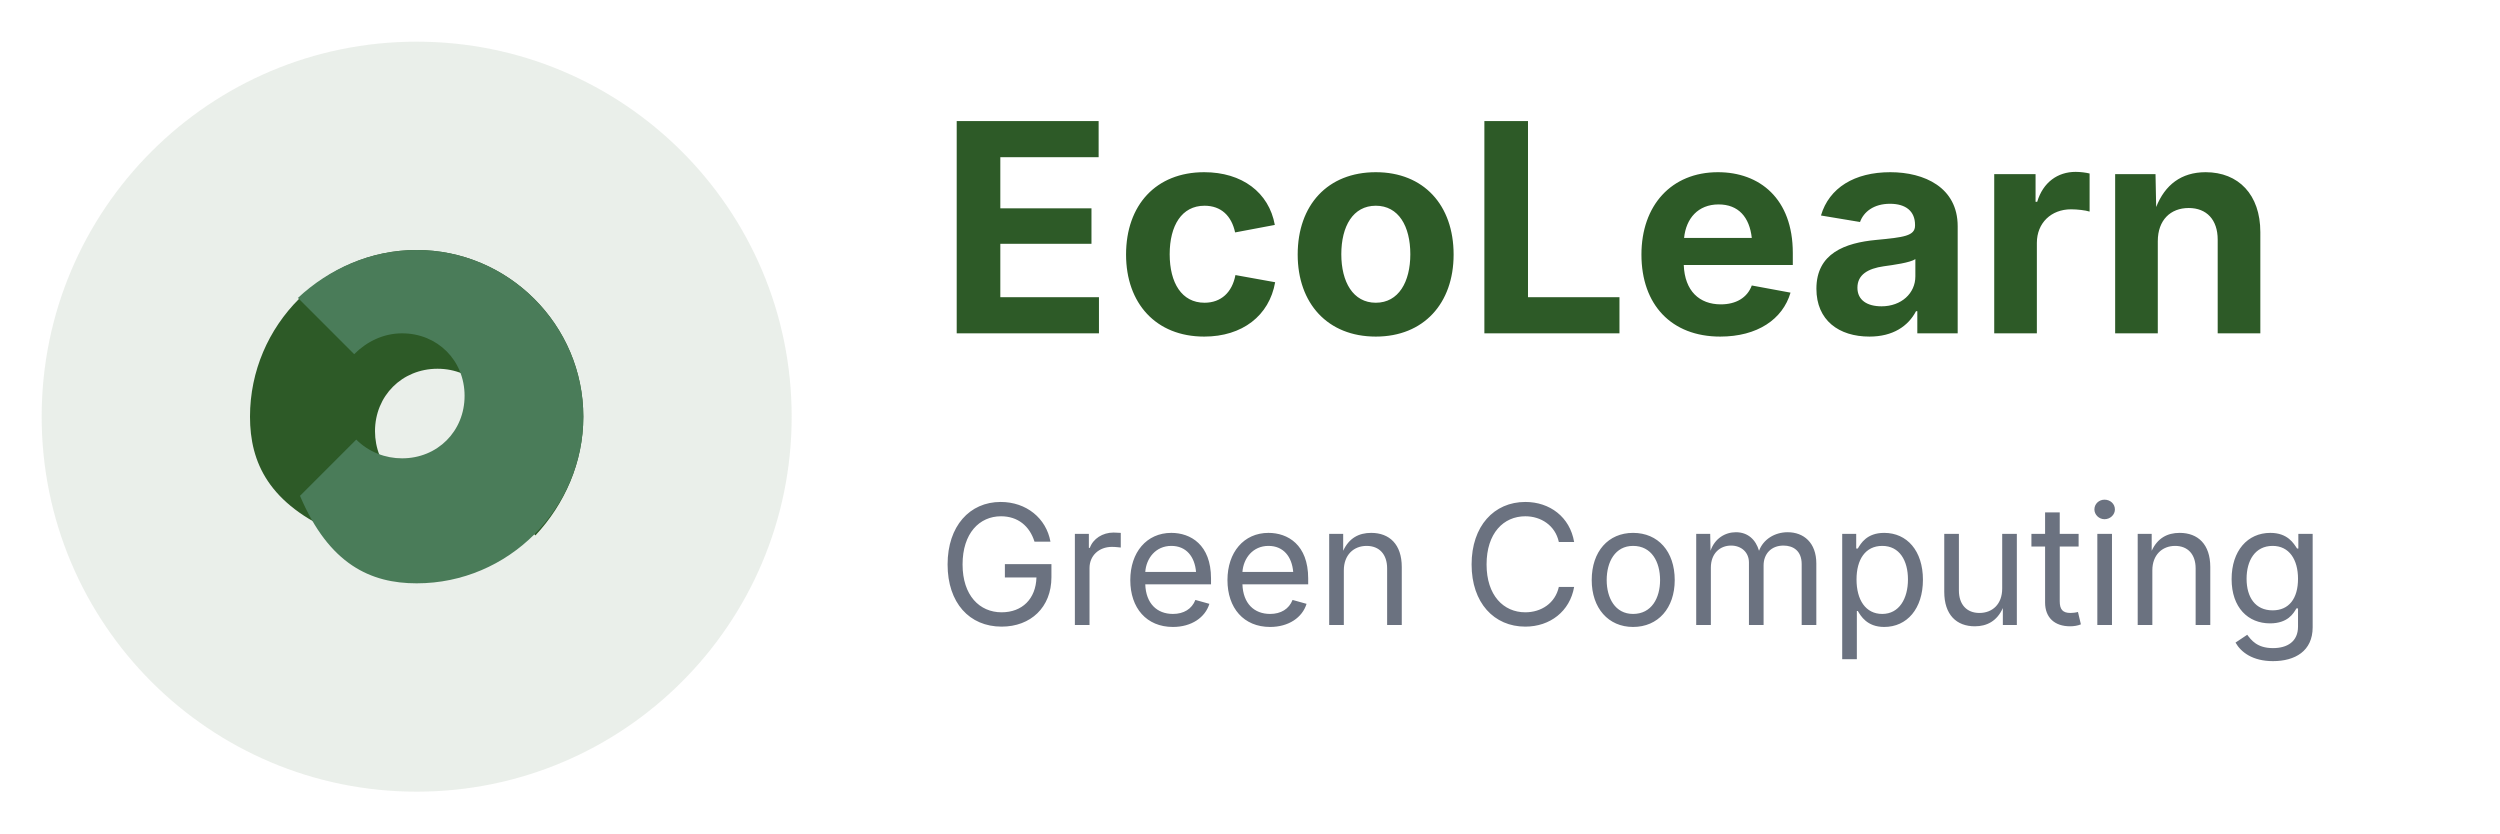
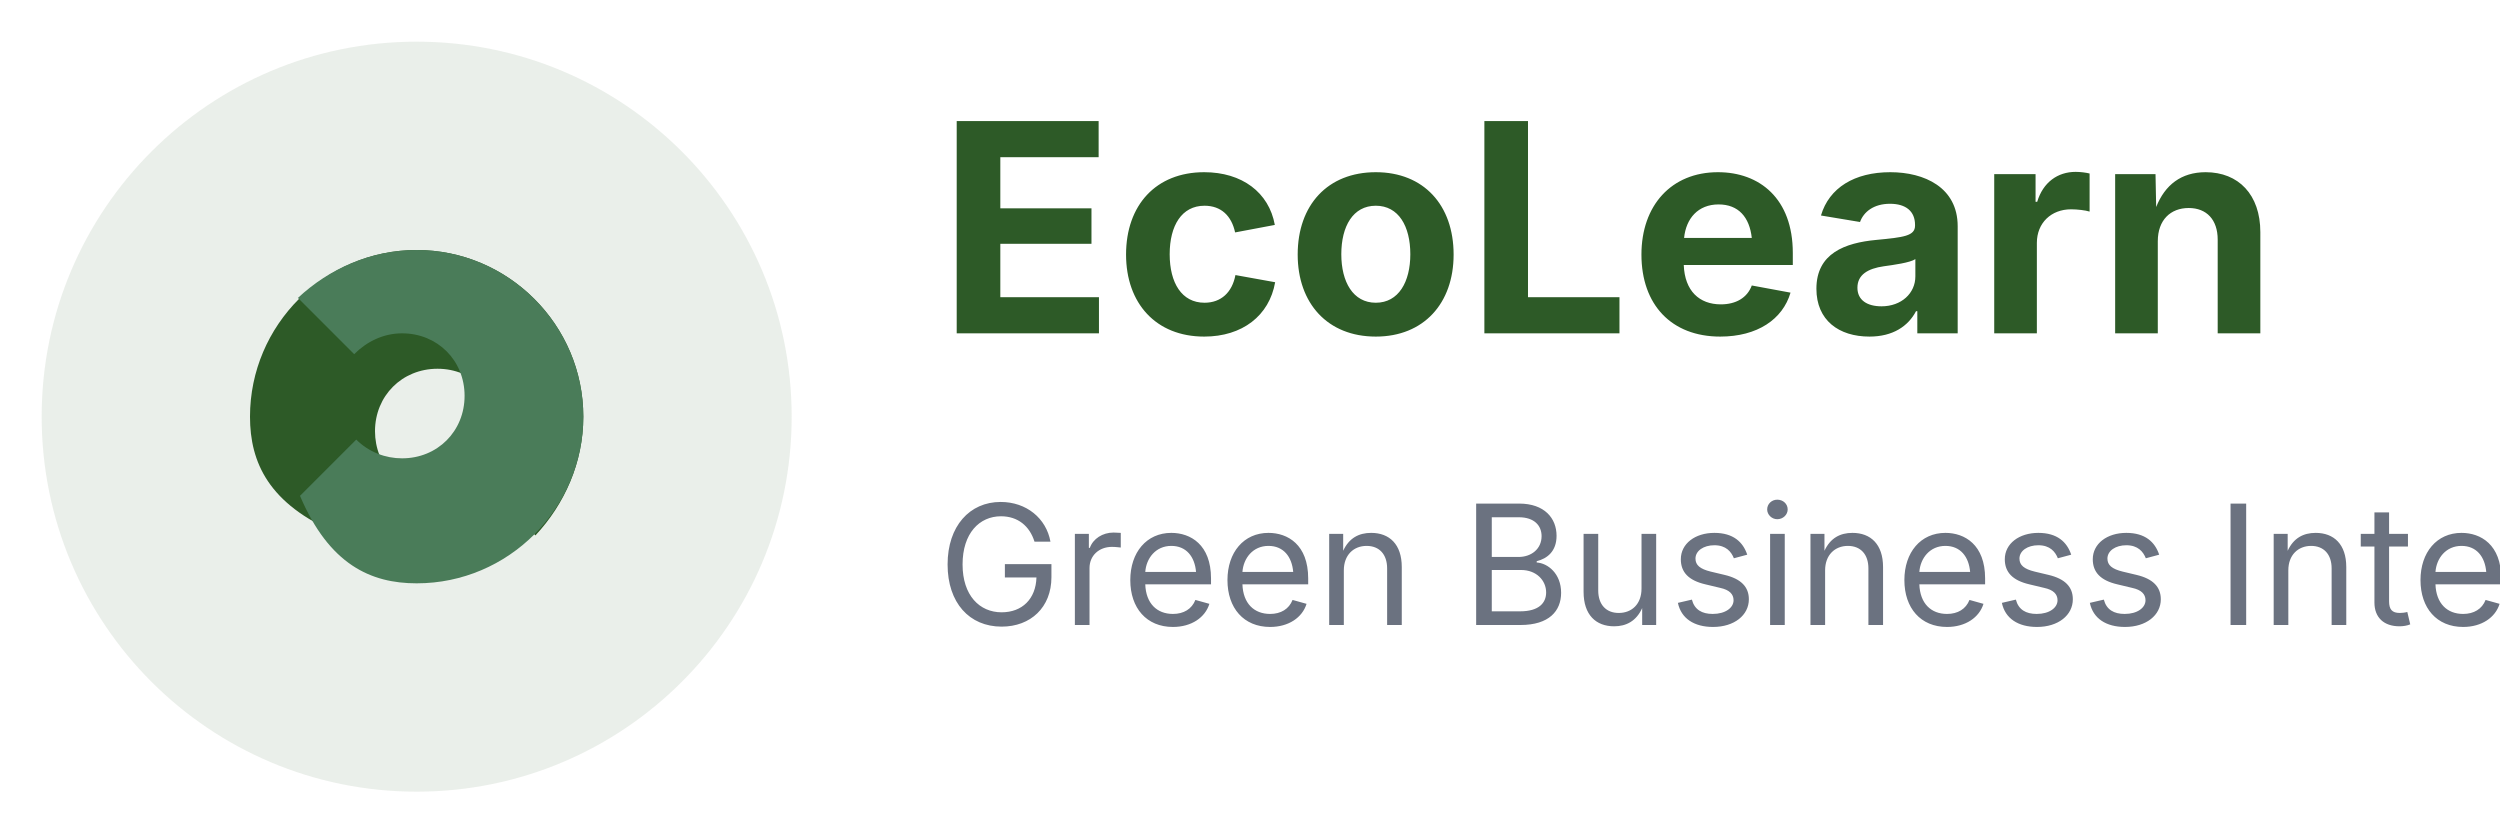
<svg xmlns="http://www.w3.org/2000/svg" width="120" height="40" viewBox="0 0 120 40" fill="none">
  <circle cx="20" cy="20" r="18" fill="#2d5a27" opacity="0.1" />
  <path d="M12 20c0-4.4 3.6-8 8-8s8 3.6 8 8c0 2.2-0.9 4.2-2.3 5.7l-2.7-2.7c0.6-0.6 1-1.4 1-2.3 0-1.7-1.3-3-3-3s-3 1.3-3 3c0 0.8 0.3 1.6 0.9 2.2l-2.7 2.7C12.9 24.2 12 22.2 12 20z" fill="#2d5a27" />
  <path d="M20 12c-2.2 0-4.2 0.9-5.7 2.3l2.7 2.7c0.6-0.6 1.4-1 2.3-1 1.7 0 3 1.3 3 3s-1.3 3-3 3c-0.8 0-1.6-0.3-2.2-0.9l-2.7 2.7C15.8 27.1 17.8 28 20 28c4.4 0 8-3.6 8-8s-3.6-8-8-8z" fill="#4a7c59" />
  <text x="45" y="16" font-family="Inter, sans-serif" font-size="14" font-weight="700" fill="#2d5a27">EcoLearn</text>
-   <text x="45" y="30" font-family="Inter, sans-serif" font-size="8" font-weight="400" fill="#6b7280">Green Computing</text>
+   <text x="45" y="30" font-family="Inter, sans-serif" font-size="8" font-weight="400" fill="#6b7280">Green Business Intelligence</text>
</svg>
